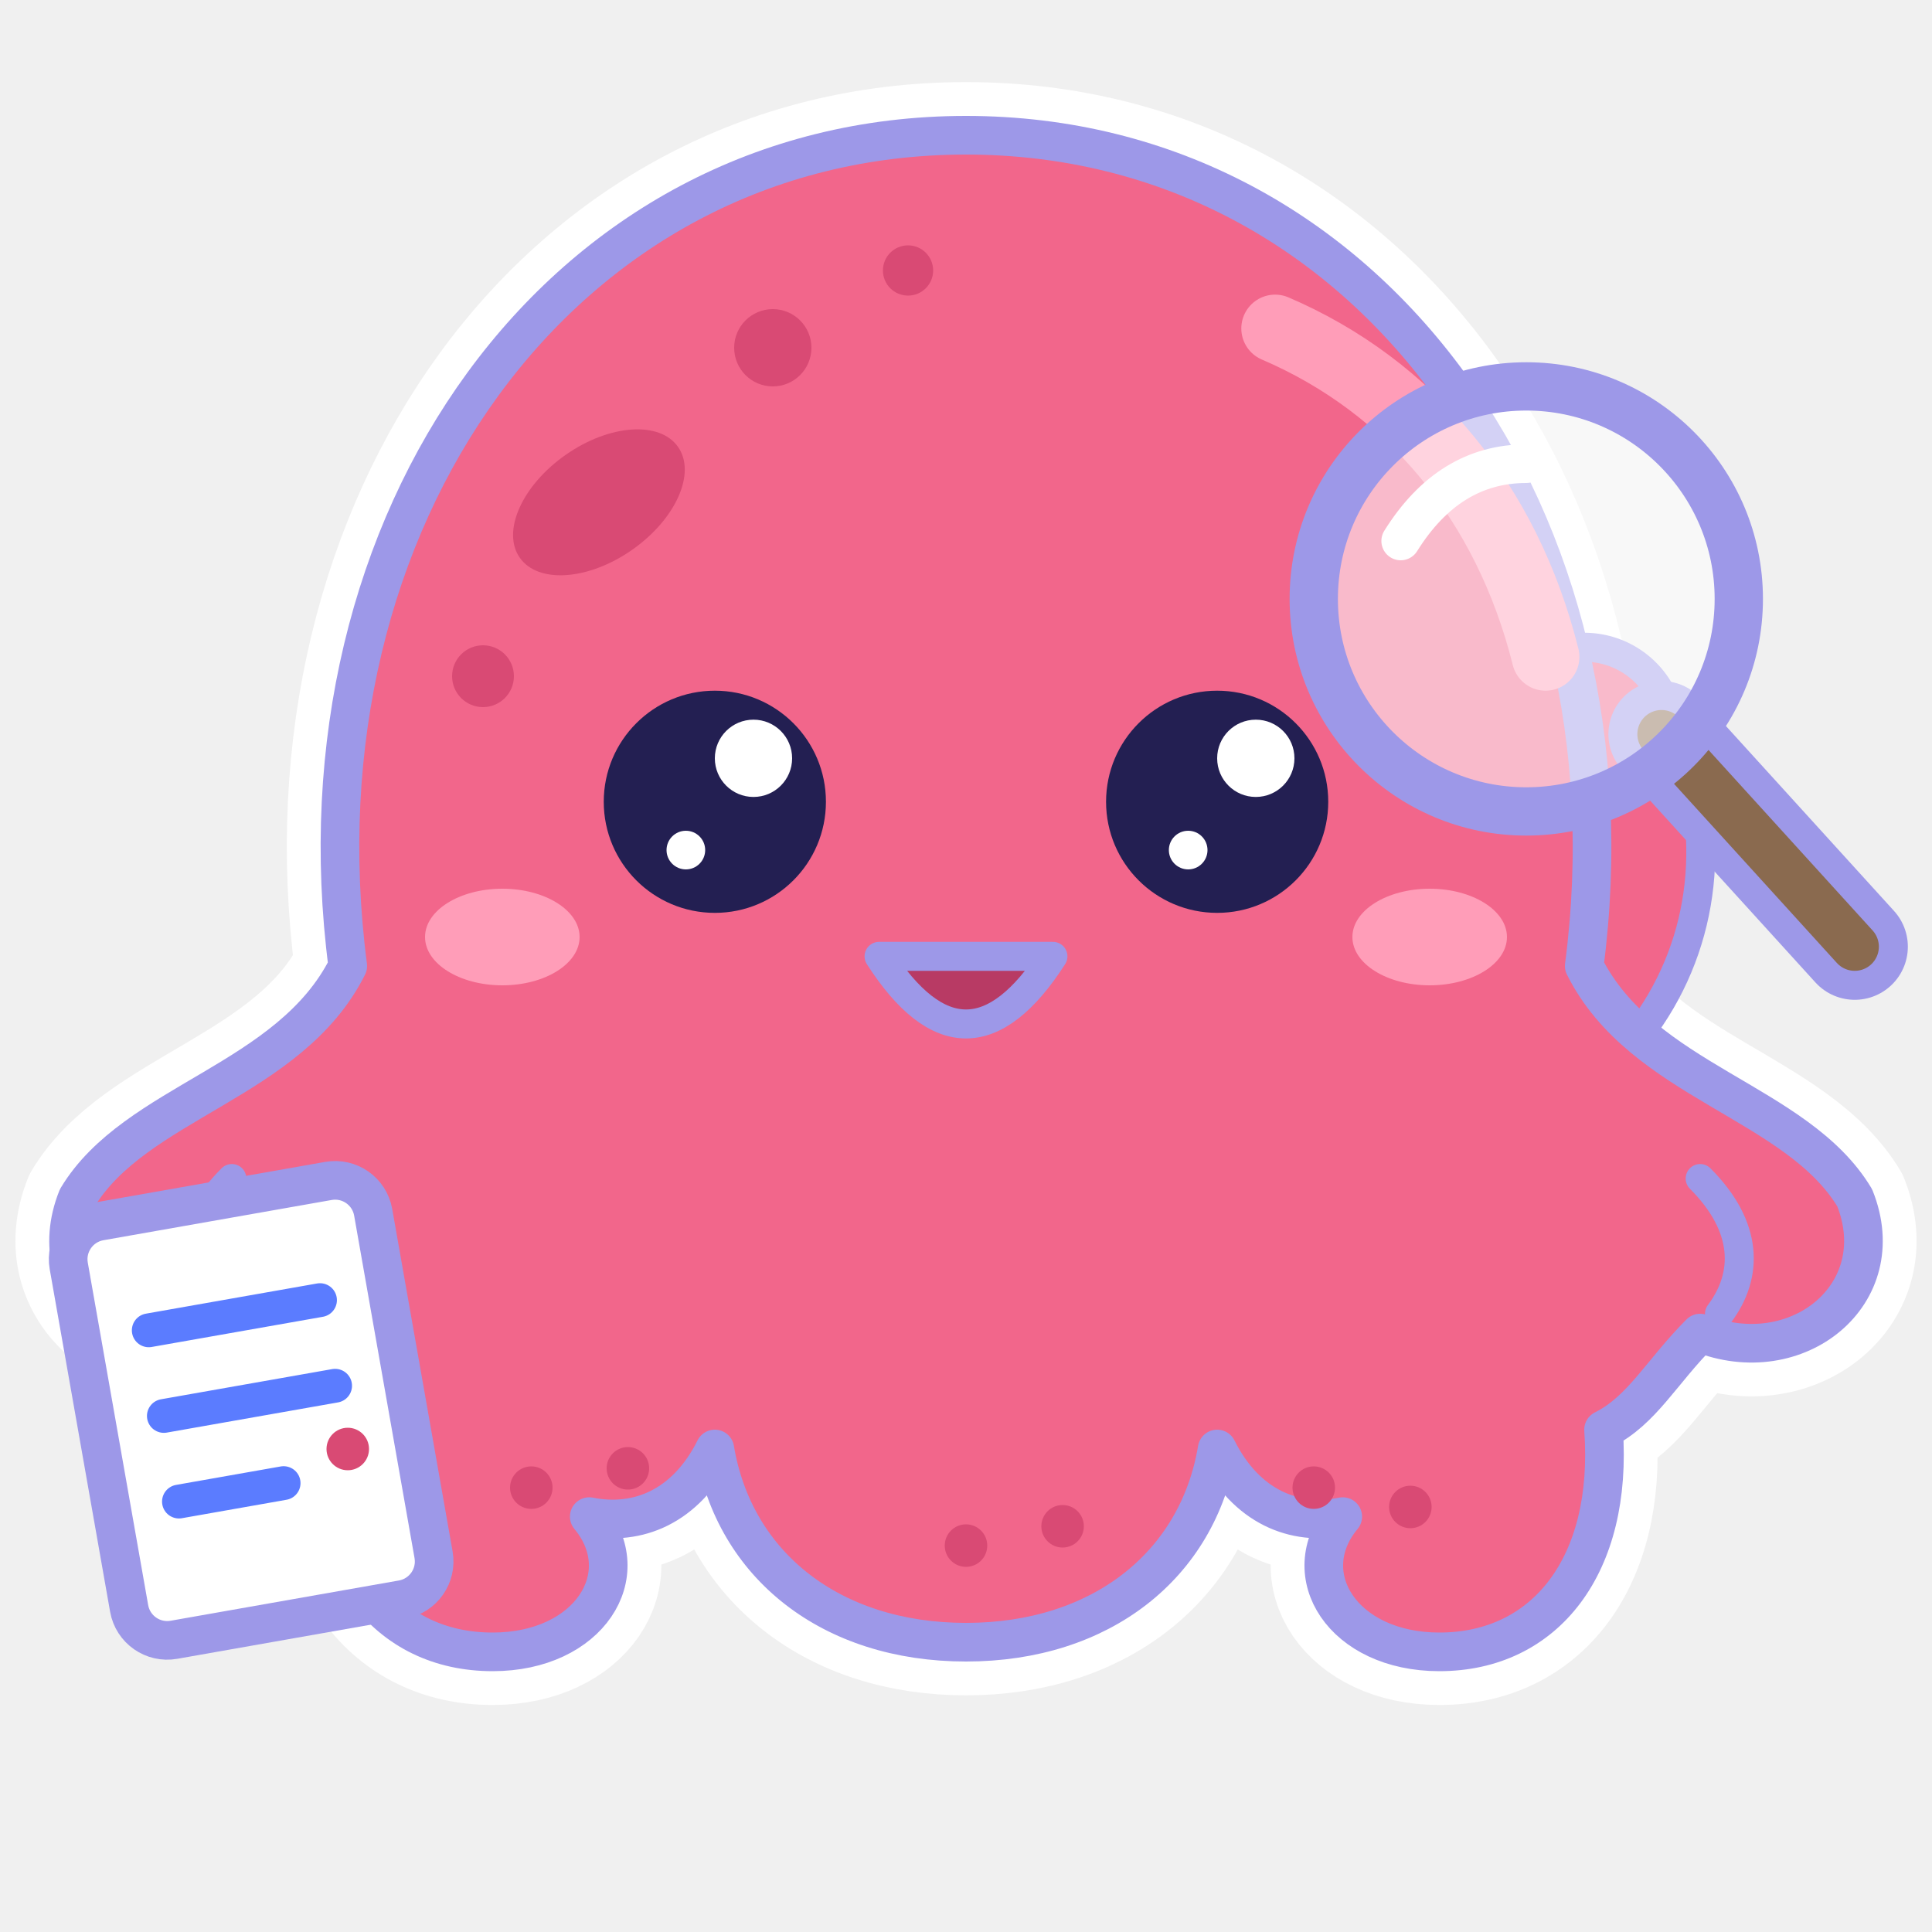
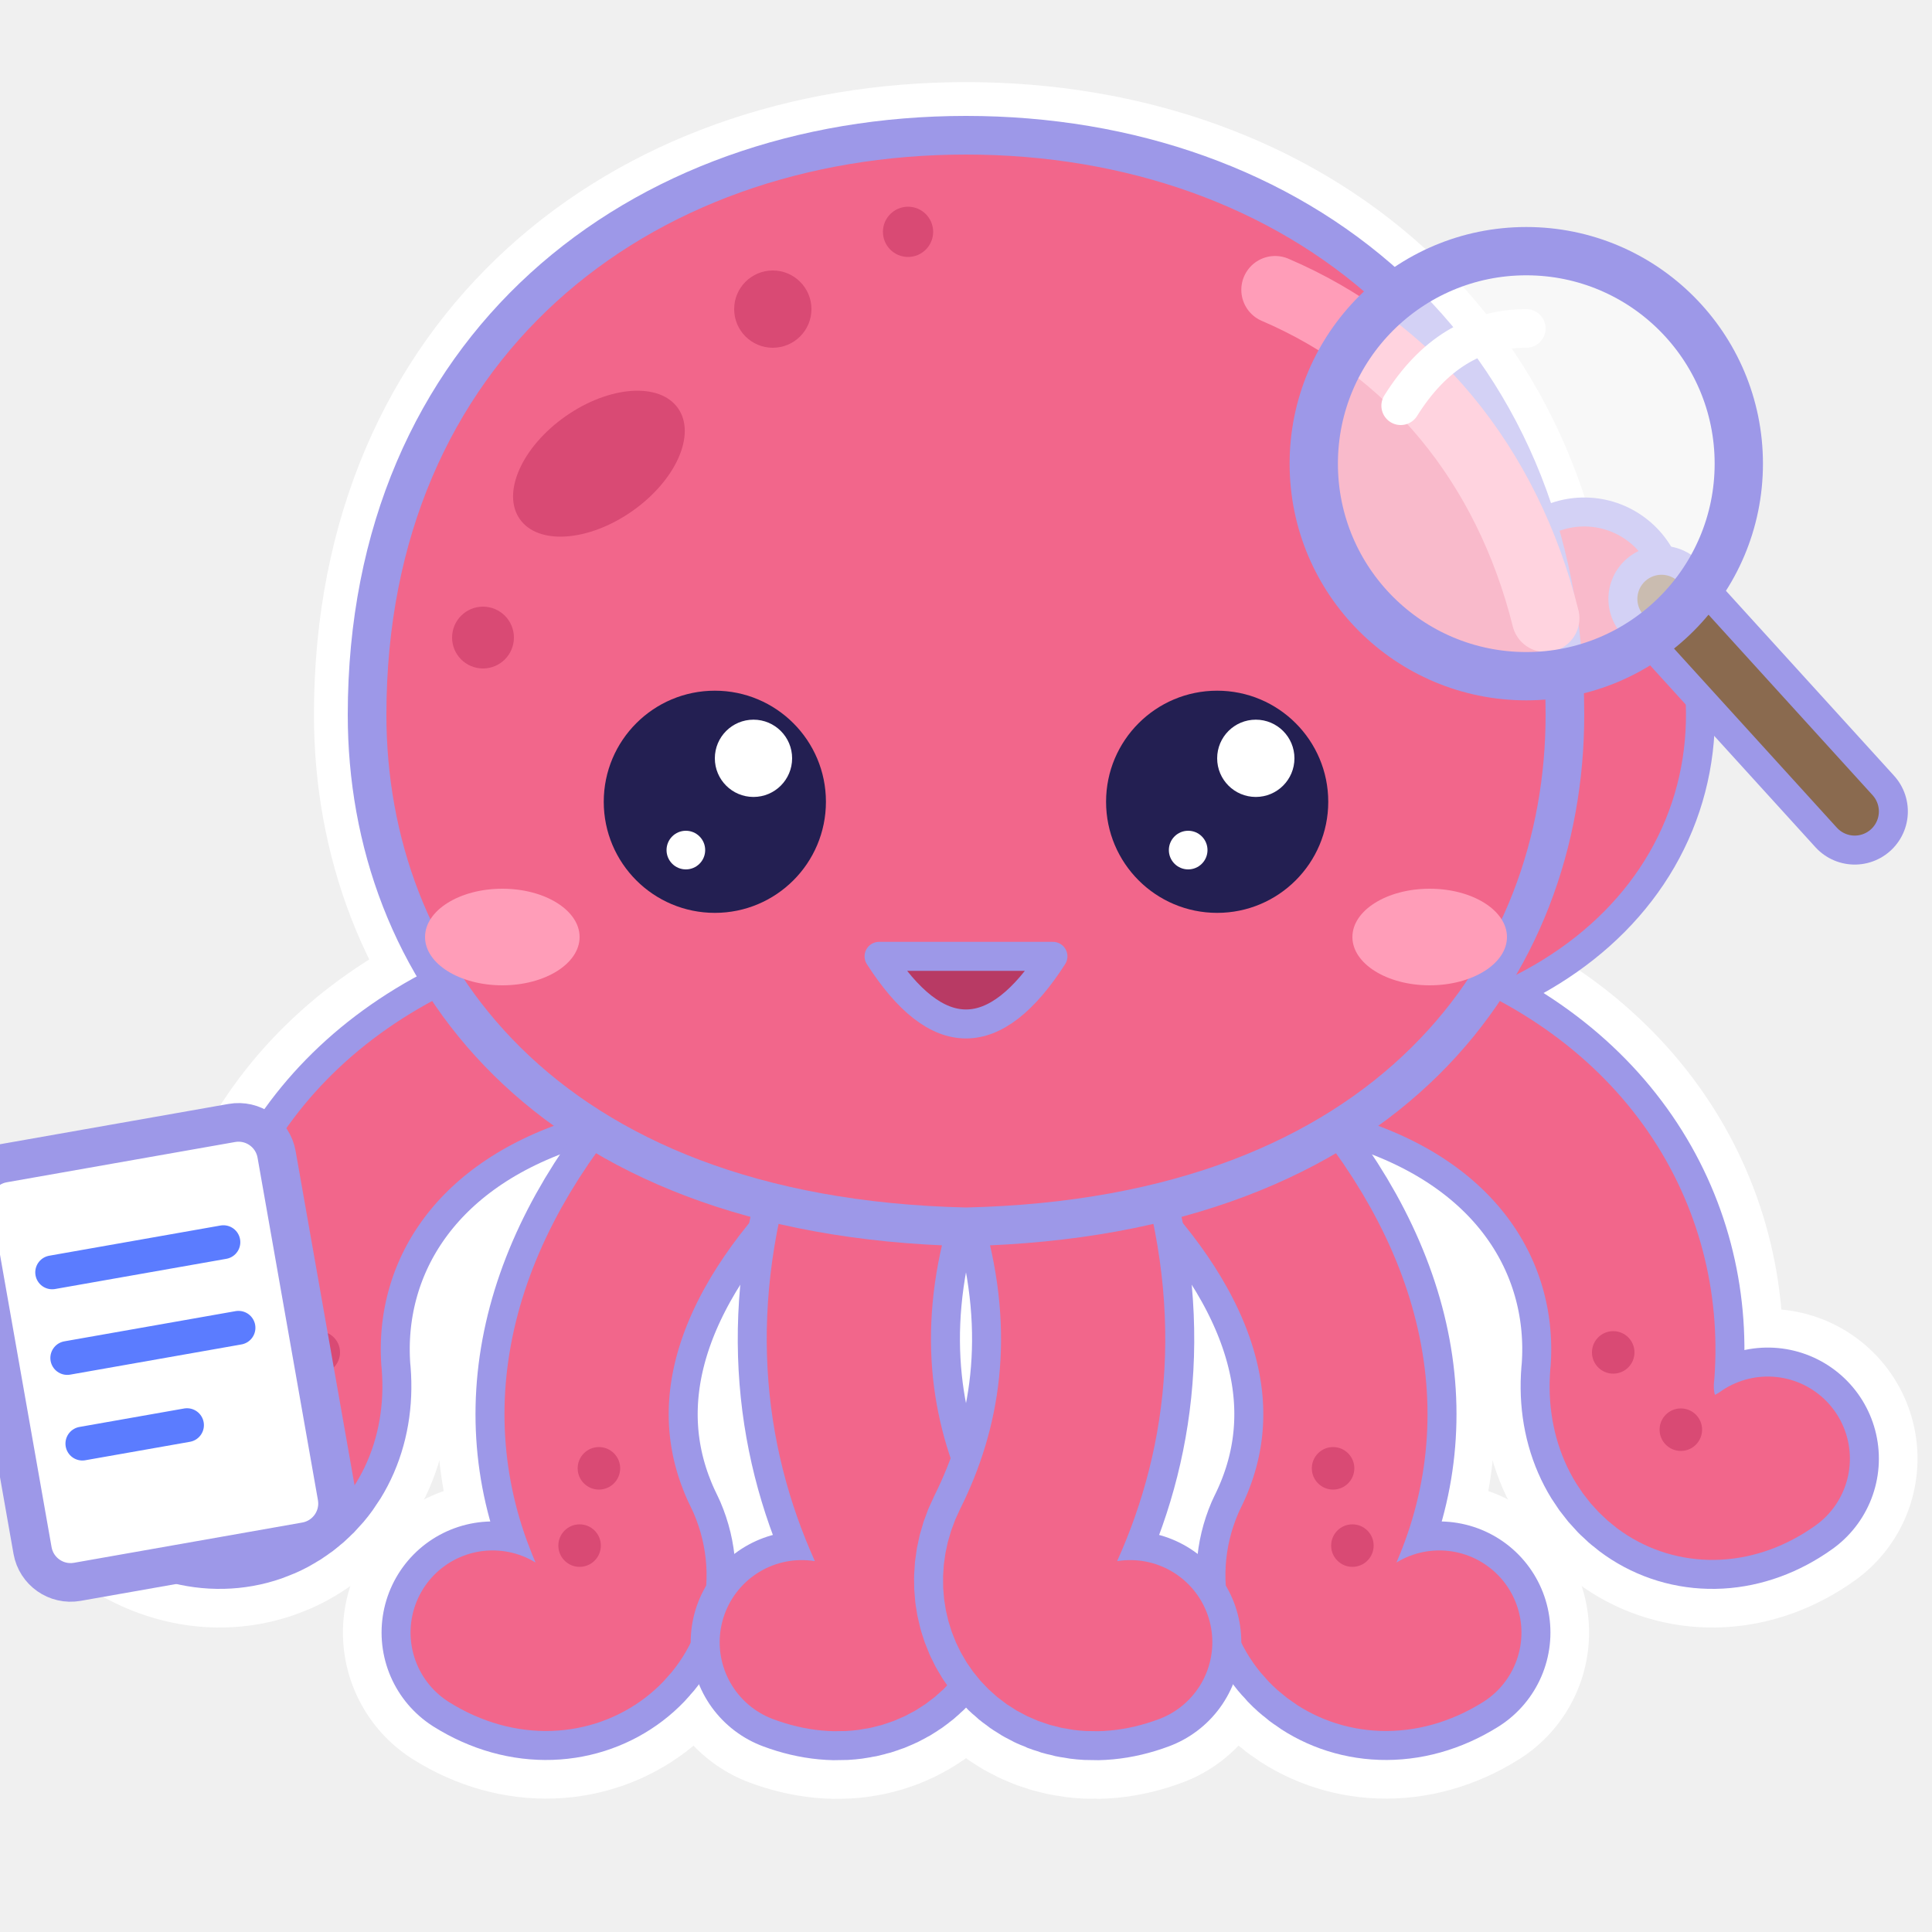
<svg xmlns="http://www.w3.org/2000/svg" viewBox="0 0 200 200" role="img" aria-label="Pouple the octopus">
-   <path d="M36 100 C30 54 58 14 100 14 C142 14 170 54 164 100 C170 112 186 114 192 124 C196 134 186 142 176 138 C172 142 170 146 166 148 C167 162 160 171 149 171 C139 171 134 163 139 157 C134 158 129 156 126 150 C124 162 114 170 100 170 C86 170 76 162 74 150 C71 156 66 158 61 157 C66 163 61 171 51 171 C40 171 33 162 34 148 C30 146 28 142 24 138 C14 142 4 134 8 124 C14 114 30 112 36 100 Z" fill="#fff" stroke="#fff" stroke-width="11" stroke-linejoin="round" />
-   <path d="M144 112 C164 108 172 92 164 76" fill="none" stroke="#9D98E8" stroke-width="21" stroke-linecap="round" stroke-linejoin="round" />
-   <path d="M144 112 C164 108 172 92 164 76" fill="none" stroke="#F2668B" stroke-width="15" stroke-linecap="round" stroke-linejoin="round" />
-   <path d="M56 118 C38 122 30 134 34 146" fill="none" stroke="#9D98E8" stroke-width="21" stroke-linecap="round" stroke-linejoin="round" />
-   <path d="M56 118 C38 122 30 134 34 146" fill="none" stroke="#F2668B" stroke-width="15" stroke-linecap="round" stroke-linejoin="round" />
-   <path d="M36 100 C30 54 58 14 100 14 C142 14 170 54 164 100 C170 112 186 114 192 124 C196 134 186 142 176 138 C172 142 170 146 166 148 C167 162 160 171 149 171 C139 171 134 163 139 157 C134 158 129 156 126 150 C124 162 114 170 100 170 C86 170 76 162 74 150 C71 156 66 158 61 157 C66 163 61 171 51 171 C40 171 33 162 34 148 C30 146 28 142 24 138 C14 142 4 134 8 124 C14 114 30 112 36 100 Z" fill="#F2668B" stroke="#9D98E8" stroke-width="4" stroke-linejoin="round" />
-   <path d="M176 122 C181 127 181 132 178 136" fill="none" stroke="#9D98E8" stroke-width="3" stroke-linecap="round" />
-   <path d="M24 122 C19 127 19 132 22 136" fill="none" stroke="#9D98E8" stroke-width="3" stroke-linecap="round" />
-   <path d="M132 34 C146 40 156 52 160 68" fill="none" stroke="#FF9DB8" stroke-width="7" stroke-linecap="round" />
-   <ellipse cx="62" cy="52" rx="10" ry="6" transform="rotate(-35 62 52)" fill="#D94A74" />
-   <circle cx="80" cy="36" r="4" fill="#D94A74" />
-   <circle cx="50" cy="70" r="3.2" fill="#D94A74" />
-   <circle cx="94" cy="28" r="2.6" fill="#D94A74" />
-   <circle cx="146" cy="156" r="2.2" fill="#D94A74" />
-   <circle cx="136" cy="154" r="2.2" fill="#D94A74" />
-   <circle cx="100" cy="160" r="2.2" fill="#D94A74" />
-   <circle cx="110" cy="158" r="2.2" fill="#D94A74" />
-   <circle cx="55" cy="154" r="2.2" fill="#D94A74" />
-   <circle cx="65" cy="152" r="2.2" fill="#D94A74" />
+   <path d="M56 108 C38 114 30 128 31 142 C32 151 24 156 17 151" fill="none" stroke="#fff" stroke-width="31" stroke-linecap="round" stroke-linejoin="round" />
+   <path d="M72 120 C60 134 58 148 64 160 C67 167 59 174 51 169" fill="none" stroke="#fff" stroke-width="31" stroke-linecap="round" stroke-linejoin="round" />
+   <path d="M90 124 C86 138 88 150 93 160 C96 166 91 173 83 170" fill="none" stroke="#fff" stroke-width="31" stroke-linecap="round" stroke-linejoin="round" />
+   <path d="M144 108 C162 114 170 128 169 142 C168 151 176 156 183 151" fill="none" stroke="#fff" stroke-width="31" stroke-linecap="round" stroke-linejoin="round" />
+   <path d="M128 120 C140 134 142 148 136 160 C133 167 141 174 149 169" fill="none" stroke="#fff" stroke-width="31" stroke-linecap="round" stroke-linejoin="round" />
+   <path d="M110 124 C114 138 112 150 107 160 C104 166 109 173 117 170" fill="none" stroke="#fff" stroke-width="31" stroke-linecap="round" stroke-linejoin="round" />
+   <path d="M38 74 C38 36 66 14 100 14 C134 14 162 36 162 74 C162 100 144 126 100 127 C56 126 38 100 38 74 Z" fill="#fff" stroke="#fff" stroke-width="11" stroke-linejoin="round" />
+   <path d="M142 98 C164 94 172 78 164 62" fill="none" stroke="#9D98E8" stroke-width="21" stroke-linecap="round" stroke-linejoin="round" />
+   <path d="M142 98 C164 94 172 78 164 62" fill="none" stroke="#F2668B" stroke-width="15" stroke-linecap="round" stroke-linejoin="round" />
+   <path d="M56 108 C38 114 30 128 31 142 C32 151 24 156 17 151" fill="none" stroke="#9D98E8" stroke-width="23" stroke-linecap="round" stroke-linejoin="round" />
+   <path d="M56 108 C38 114 30 128 31 142 C32 151 24 156 17 151" fill="none" stroke="#F2668B" stroke-width="17" stroke-linecap="round" stroke-linejoin="round" />
+   <path d="M72 120 C60 134 58 148 64 160 C67 167 59 174 51 169" fill="none" stroke="#9D98E8" stroke-width="23" stroke-linecap="round" stroke-linejoin="round" />
+   <path d="M72 120 C60 134 58 148 64 160 C67 167 59 174 51 169" fill="none" stroke="#F2668B" stroke-width="17" stroke-linecap="round" stroke-linejoin="round" />
+   <path d="M90 124 C86 138 88 150 93 160 C96 166 91 173 83 170" fill="none" stroke="#9D98E8" stroke-width="23" stroke-linecap="round" stroke-linejoin="round" />
+   <path d="M90 124 C86 138 88 150 93 160 C96 166 91 173 83 170" fill="none" stroke="#F2668B" stroke-width="17" stroke-linecap="round" stroke-linejoin="round" />
+   <path d="M144 108 C162 114 170 128 169 142 C168 151 176 156 183 151" fill="none" stroke="#9D98E8" stroke-width="23" stroke-linecap="round" stroke-linejoin="round" />
+   <path d="M144 108 C162 114 170 128 169 142 C168 151 176 156 183 151" fill="none" stroke="#F2668B" stroke-width="17" stroke-linecap="round" stroke-linejoin="round" />
+   <path d="M128 120 C140 134 142 148 136 160 C133 167 141 174 149 169" fill="none" stroke="#9D98E8" stroke-width="23" stroke-linecap="round" stroke-linejoin="round" />
+   <path d="M128 120 C140 134 142 148 136 160 C133 167 141 174 149 169" fill="none" stroke="#F2668B" stroke-width="17" stroke-linecap="round" stroke-linejoin="round" />
+   <path d="M110 124 C114 138 112 150 107 160 C104 166 109 173 117 170" fill="none" stroke="#9D98E8" stroke-width="23" stroke-linecap="round" stroke-linejoin="round" />
+   <path d="M110 124 C114 138 112 150 107 160 C104 166 109 173 117 170" fill="none" stroke="#F2668B" stroke-width="17" stroke-linecap="round" stroke-linejoin="round" />
+   <path d="M38 74 C38 36 66 14 100 14 C134 14 162 36 162 74 C162 100 144 126 100 127 C56 126 38 100 38 74 Z" fill="#F2668B" stroke="#9D98E8" stroke-width="4" stroke-linejoin="round" />
+   <path d="M132 30 C146 36 156 48 160 64" fill="none" stroke="#FF9DB8" stroke-width="7" stroke-linecap="round" />
+   <ellipse cx="62" cy="48" rx="10" ry="6" transform="rotate(-35 62 48)" fill="#D94A74" />
+   <circle cx="80" cy="32" r="4" fill="#D94A74" />
+   <circle cx="50" cy="66" r="3.2" fill="#D94A74" />
+   <circle cx="94" cy="24" r="2.6" fill="#D94A74" />
+   <circle cx="26" cy="148" r="2.2" fill="#D94A74" />
+   <circle cx="33" cy="140" r="2.2" fill="#D94A74" />
+   <circle cx="174" cy="148" r="2.2" fill="#D94A74" />
+   <circle cx="167" cy="140" r="2.2" fill="#D94A74" />
+   <circle cx="60" cy="160" r="2.2" fill="#D94A74" />
+   <circle cx="62" cy="152" r="2.2" fill="#D94A74" />
+   <circle cx="140" cy="160" r="2.2" fill="#D94A74" />
+   <circle cx="138" cy="152" r="2.2" fill="#D94A74" />
  <g transform="translate(0 -15)">
    <ellipse cx="52" cy="112" rx="8" ry="5" fill="#FF9DB8" />
    <ellipse cx="148" cy="112" rx="8" ry="5" fill="#FF9DB8" />
    <circle cx="74" cy="98" r="11.5" fill="#231F52" />
    <circle cx="126" cy="98" r="11.5" fill="#231F52" />
    <circle cx="78" cy="93.5" r="4" fill="#fff" />
    <circle cx="130" cy="93.5" r="4" fill="#fff" />
    <circle cx="71" cy="103" r="2" fill="#fff" />
    <circle cx="123" cy="103" r="2" fill="#fff" />
    <path d="M91 114 Q100 128 109 114 Z" fill="#B83A64" stroke="#9D98E8" stroke-width="3" stroke-linejoin="round" />
  </g>
-   <g transform="rotate(-10 26 146)">
-     <rect x="10" y="124" width="32" height="44" rx="4" fill="#FFFFFF" stroke="#9D98E8" stroke-width="4" />
-     <path d="M17 136 h18 M17 145 h18 M17 154 h11" stroke="#5B7CFF" stroke-width="3.5" stroke-linecap="round" />
+   <g transform="rotate(-10 16 140)">
+     <rect x="0" y="118" width="32" height="44" rx="4" fill="#FFFFFF" stroke="#9D98E8" stroke-width="4" />
+     <path d="M7 130 h18 M7 139 h18 M7 148 h11" stroke="#5B7CFF" stroke-width="3.5" stroke-linecap="round" />
  </g>
-   <path d="M172 76 L192 98" stroke="#9D98E8" stroke-width="11" stroke-linecap="round" />
-   <path d="M172 76 L192 98" stroke="#8A6A4F" stroke-width="5" stroke-linecap="round" />
-   <circle cx="158" cy="62" r="22" fill="#fff" fill-opacity=".55" stroke="#9D98E8" stroke-width="5" />
-   <path d="M145 56 Q150 48 158 48" fill="none" stroke="#fff" stroke-width="4" stroke-linecap="round" />
-   <circle cx="36" cy="150" r="2.2" fill="#D94A74" />
+   <path d="M172 62 L192 84" stroke="#9D98E8" stroke-width="11" stroke-linecap="round" />
+   <path d="M172 62 L192 84" stroke="#8A6A4F" stroke-width="5" stroke-linecap="round" />
+   <circle cx="158" cy="48" r="22" fill="#fff" fill-opacity=".55" stroke="#9D98E8" stroke-width="5" />
+   <path d="M145 42 Q150 34 158 34" fill="none" stroke="#fff" stroke-width="4" stroke-linecap="round" />
</svg>
